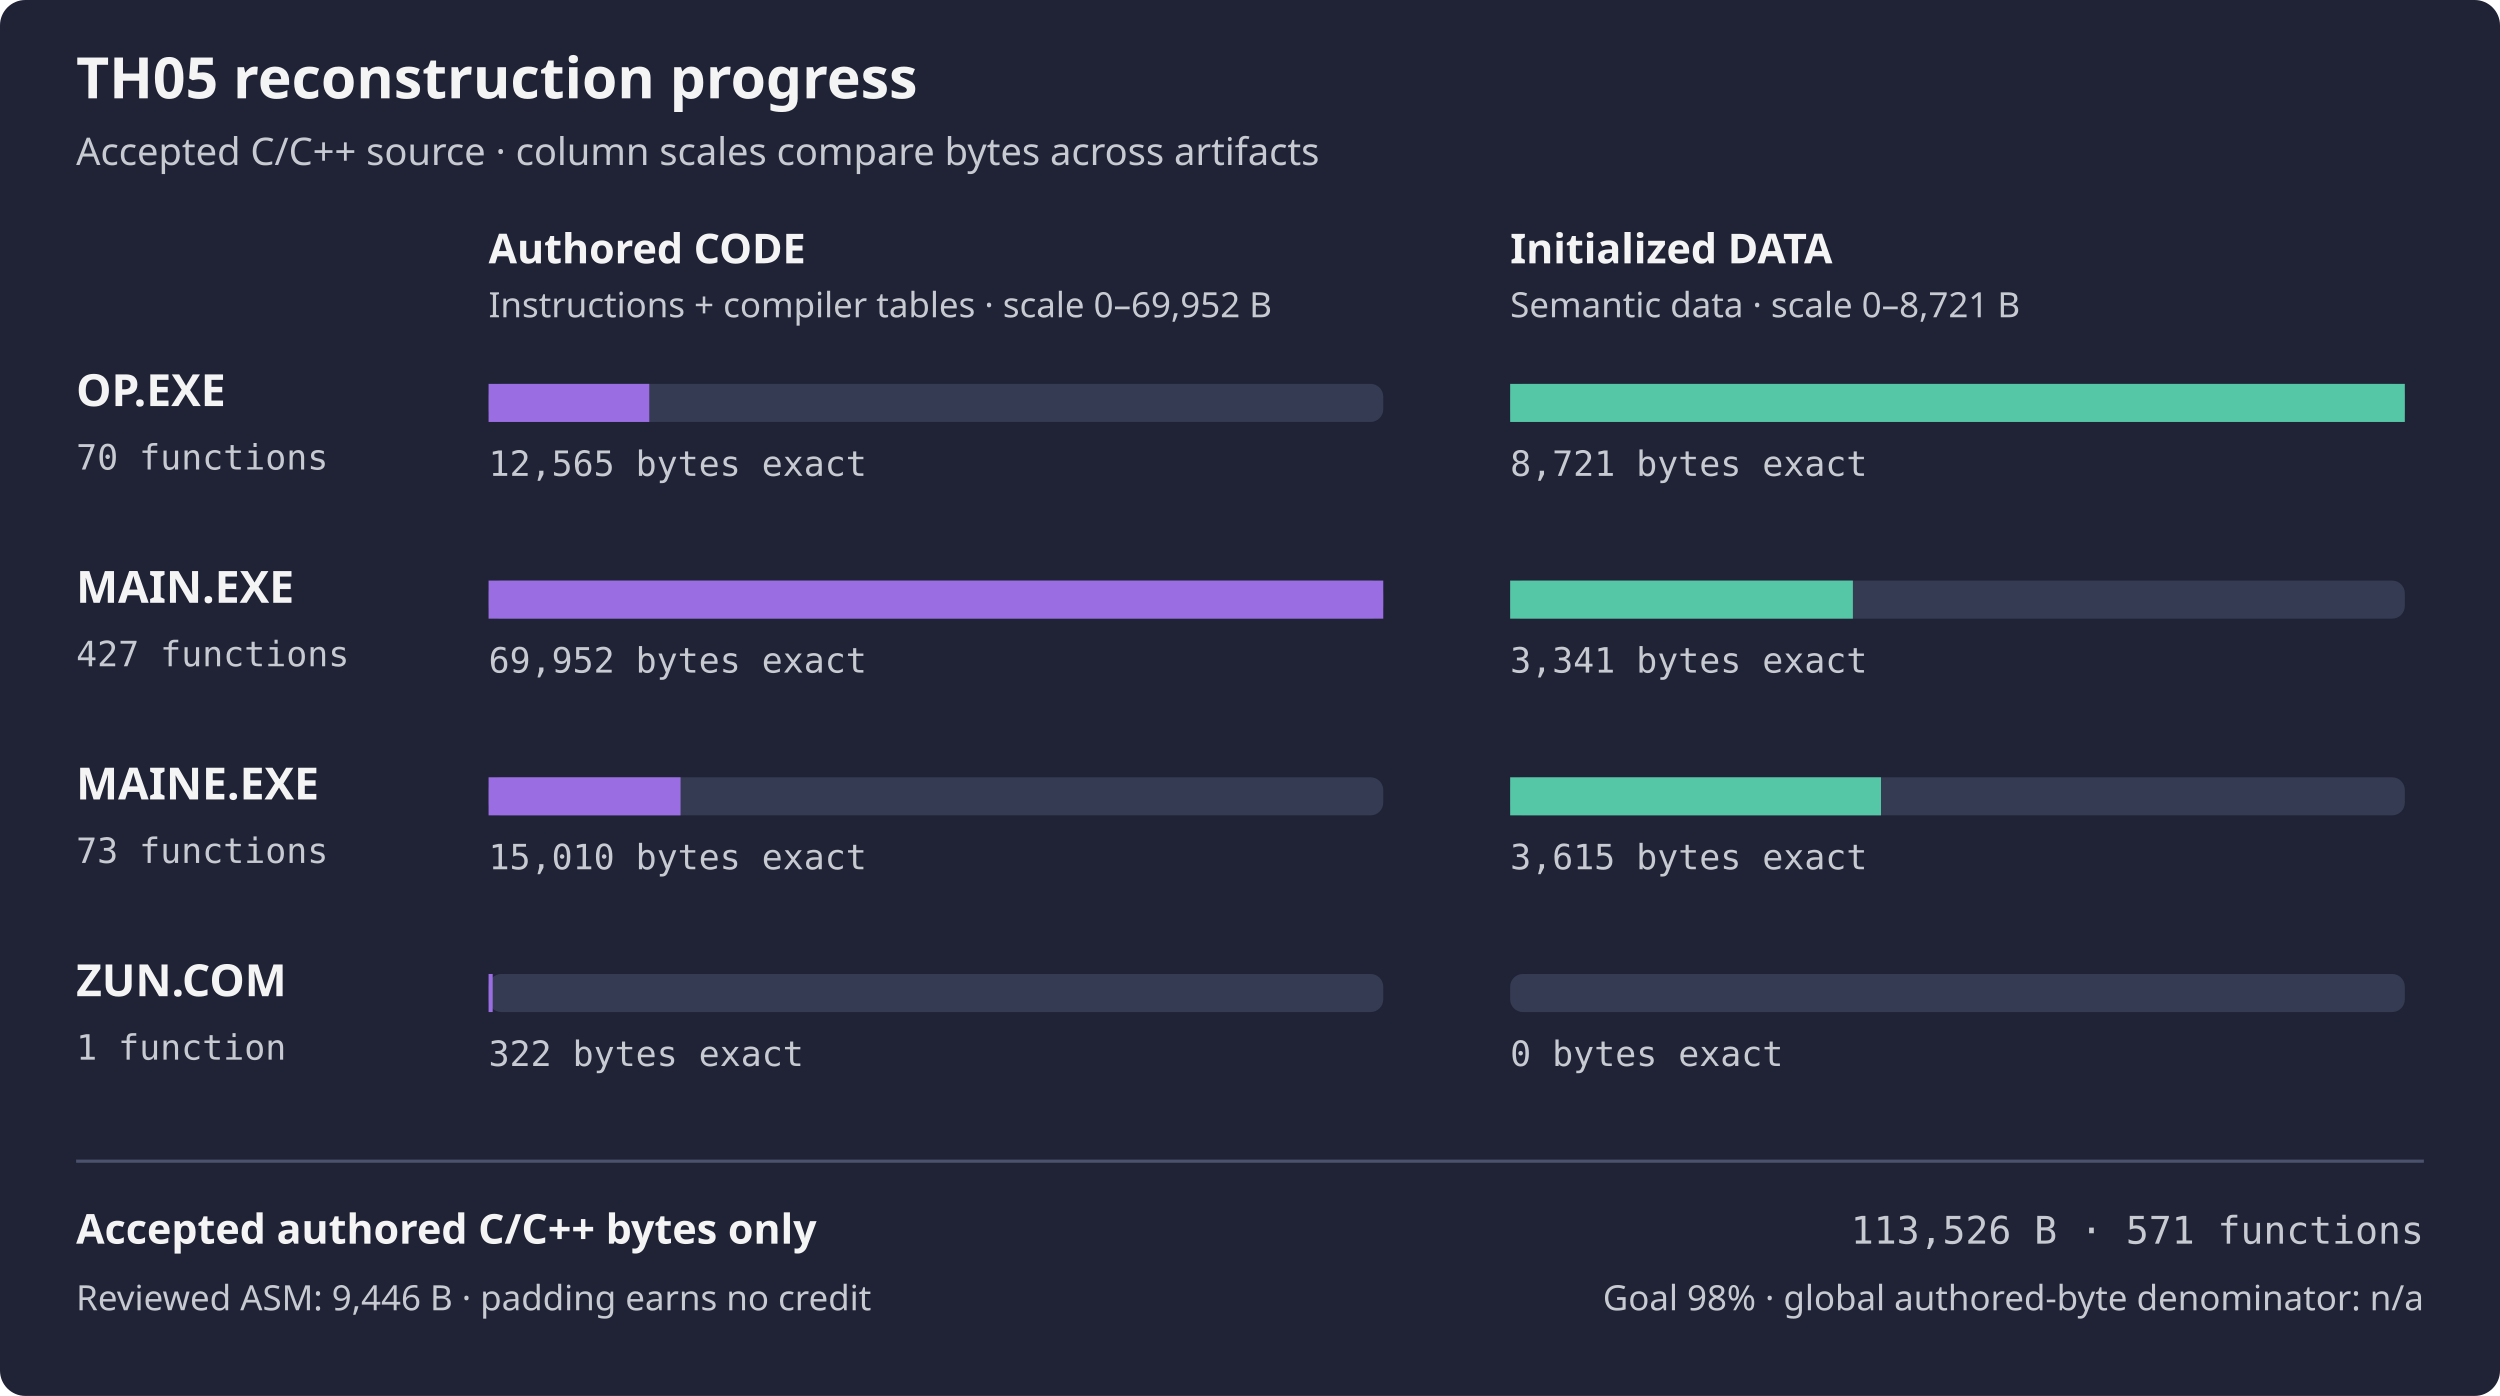
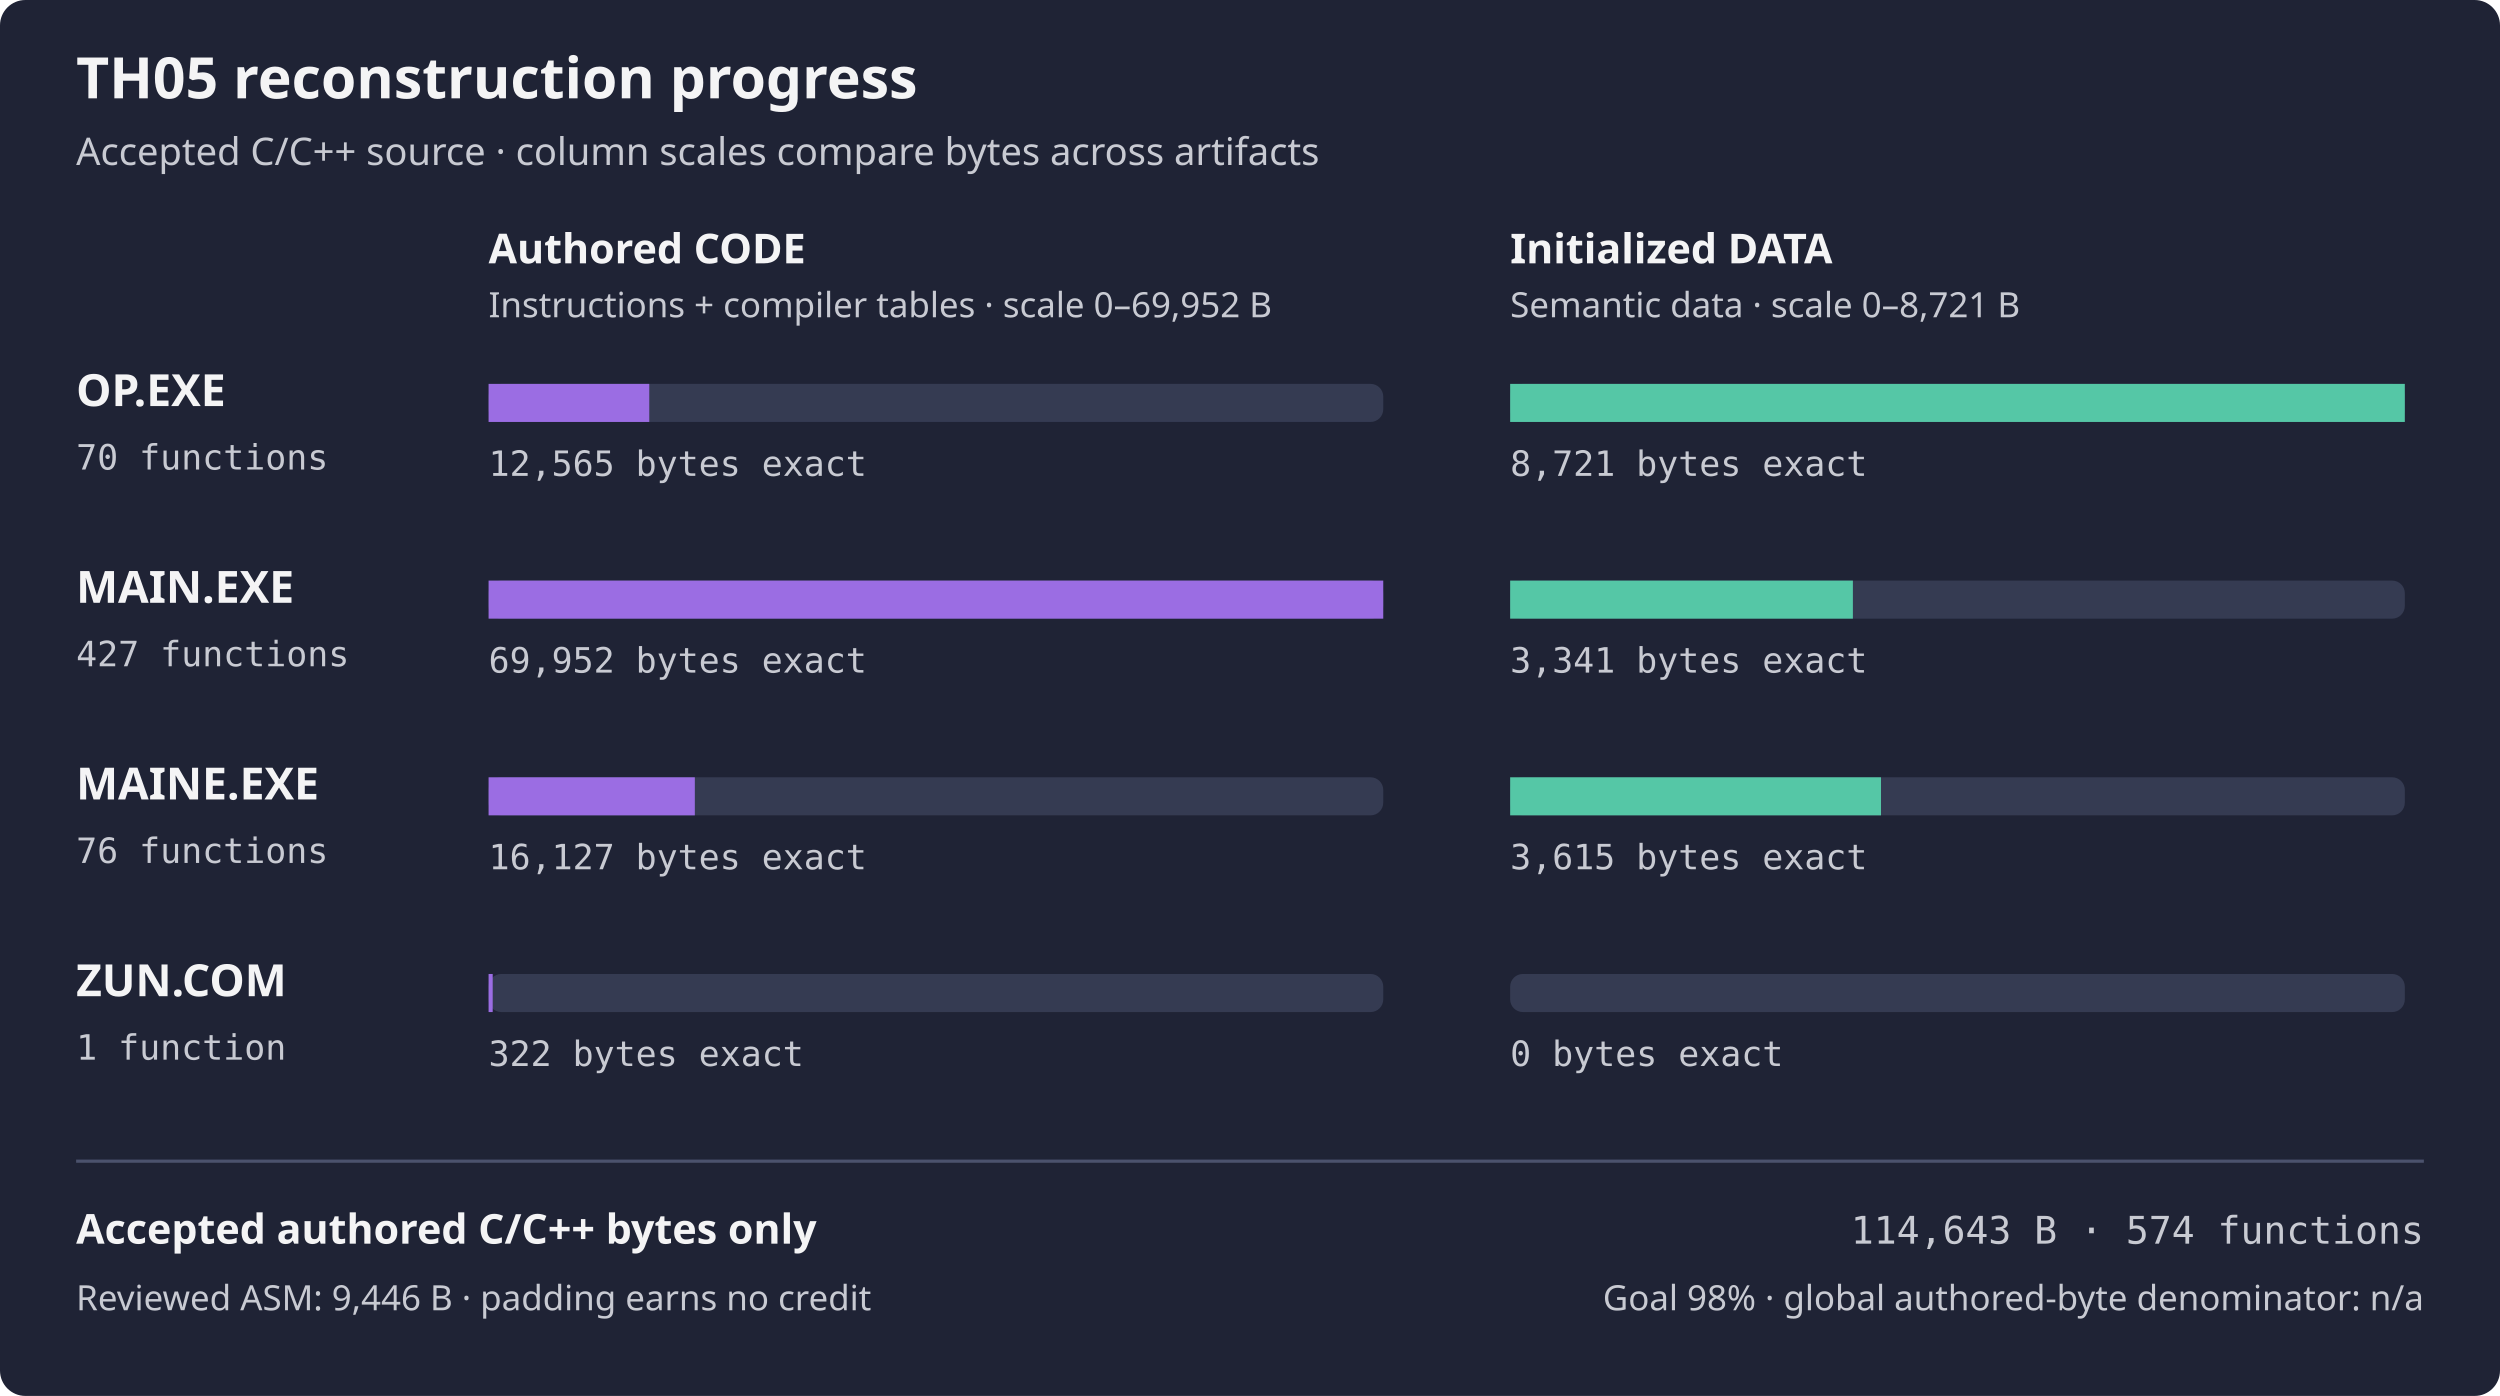
<svg xmlns="http://www.w3.org/2000/svg" width="788" height="440" viewBox="0 0 788 440" role="img" aria-labelledby="title desc">
  <rect width="788" height="440" rx="8" fill="#1f2335" />
  <text x="24" y="31" fill="#f4f4f5" font-family="sans-serif" font-size="18" font-weight="600">TH05 reconstruction progress</text>
  <text x="24" y="52" fill="#c8cad2" font-family="sans-serif" font-size="12">Accepted C/C++ source · column scales compare bytes across artifacts</text>
  <text x="154" y="83" fill="#f4f4f5" font-family="sans-serif" font-size="13" font-weight="600">Authored CODE</text>
  <text x="476" y="83" fill="#f4f4f5" font-family="sans-serif" font-size="13" font-weight="600">Initialized DATA</text>
  <text x="154" y="100" fill="#c8cad2" font-family="sans-serif" font-size="11">Instructions + compiler tables · scale 0–69,952 B</text>
  <text x="476" y="100" fill="#c8cad2" font-family="sans-serif" font-size="11">Semantic data · scale 0–8,721 B</text>
  <text x="24" y="128" fill="#f4f4f5" font-family="sans-serif" font-size="14" font-weight="600">OP.EXE</text>
  <text x="24" y="148" fill="#c8cad2" font-family="monospace" font-size="11">70 functions</text>
  <rect x="154" y="121" width="282" height="12" rx="4" fill="#353b52" />
  <rect x="154" y="121" width="50.65" height="12" fill="#9b6de3" />
  <rect x="476" y="121" width="282" height="12" rx="4" fill="#353b52" />
  <rect x="476" y="121" width="282.00" height="12" fill="#55c7a6" />
  <text x="154" y="150" fill="#c8cad2" font-family="monospace" font-size="11">12,565 bytes exact</text>
  <text x="476" y="150" fill="#c8cad2" font-family="monospace" font-size="11">8,721 bytes exact</text>
  <text x="24" y="190" fill="#f4f4f5" font-family="sans-serif" font-size="14" font-weight="600">MAIN.EXE</text>
  <text x="24" y="210" fill="#c8cad2" font-family="monospace" font-size="11">427 functions</text>
  <rect x="154" y="183" width="282" height="12" rx="4" fill="#353b52" />
  <rect x="154" y="183" width="282.00" height="12" fill="#9b6de3" />
  <rect x="476" y="183" width="282" height="12" rx="4" fill="#353b52" />
  <rect x="476" y="183" width="108.03" height="12" fill="#55c7a6" />
  <text x="154" y="212" fill="#c8cad2" font-family="monospace" font-size="11">69,952 bytes exact</text>
  <text x="476" y="212" fill="#c8cad2" font-family="monospace" font-size="11">3,341 bytes exact</text>
  <text x="24" y="252" fill="#f4f4f5" font-family="sans-serif" font-size="14" font-weight="600">MAINE.EXE</text>
-   <text x="24" y="272" fill="#c8cad2" font-family="monospace" font-size="11">73 functions</text>
+   <text x="24" y="272" fill="#c8cad2" font-family="monospace" font-size="11">76 functions</text>
  <rect x="154" y="245" width="282" height="12" rx="4" fill="#353b52" />
-   <rect x="154" y="245" width="60.51" height="12" fill="#9b6de3" />
+   <rect x="154" y="245" width="65.01" height="12" fill="#9b6de3" />
  <rect x="476" y="245" width="282" height="12" rx="4" fill="#353b52" />
  <rect x="476" y="245" width="116.89" height="12" fill="#55c7a6" />
-   <text x="154" y="274" fill="#c8cad2" font-family="monospace" font-size="11">15,010 bytes exact</text>
+   <text x="154" y="274" fill="#c8cad2" font-family="monospace" font-size="11">16,127 bytes exact</text>
  <text x="476" y="274" fill="#c8cad2" font-family="monospace" font-size="11">3,615 bytes exact</text>
  <text x="24" y="314" fill="#f4f4f5" font-family="sans-serif" font-size="14" font-weight="600">ZUN.COM</text>
  <text x="24" y="334" fill="#c8cad2" font-family="monospace" font-size="11">1 function</text>
  <rect x="154" y="307" width="282" height="12" rx="4" fill="#353b52" />
  <rect x="154" y="307" width="1.30" height="12" fill="#9b6de3" />
  <rect x="476" y="307" width="282" height="12" rx="4" fill="#353b52" />
  <rect x="476" y="307" width="0.00" height="12" fill="#55c7a6" />
  <text x="154" y="336" fill="#c8cad2" font-family="monospace" font-size="11">322 bytes exact</text>
  <text x="476" y="336" fill="#c8cad2" font-family="monospace" font-size="11">0 bytes exact</text>
  <path d="M24 366 H764" stroke="#4b526d" />
  <text x="24" y="392" fill="#f4f4f5" font-family="sans-serif" font-size="13" font-weight="600">Accepted authored C/C++ bytes only</text>
-   <text x="764" y="392" fill="#c8cad2" font-family="monospace" text-anchor="end" font-size="12">113,526 B · 571 functions</text>
+   <text x="764" y="392" fill="#c8cad2" font-family="monospace" text-anchor="end" font-size="12">114,643 B · 574 functions</text>
  <text x="24" y="413" fill="#c8cad2" font-family="sans-serif" font-size="11">Reviewed ASM: 9,446 B · padding earns no credit</text>
  <text x="764" y="413" fill="#c8cad2" font-family="sans-serif" text-anchor="end" font-size="11">Goal 98% · global authored-byte denominator: n/a</text>
</svg>
